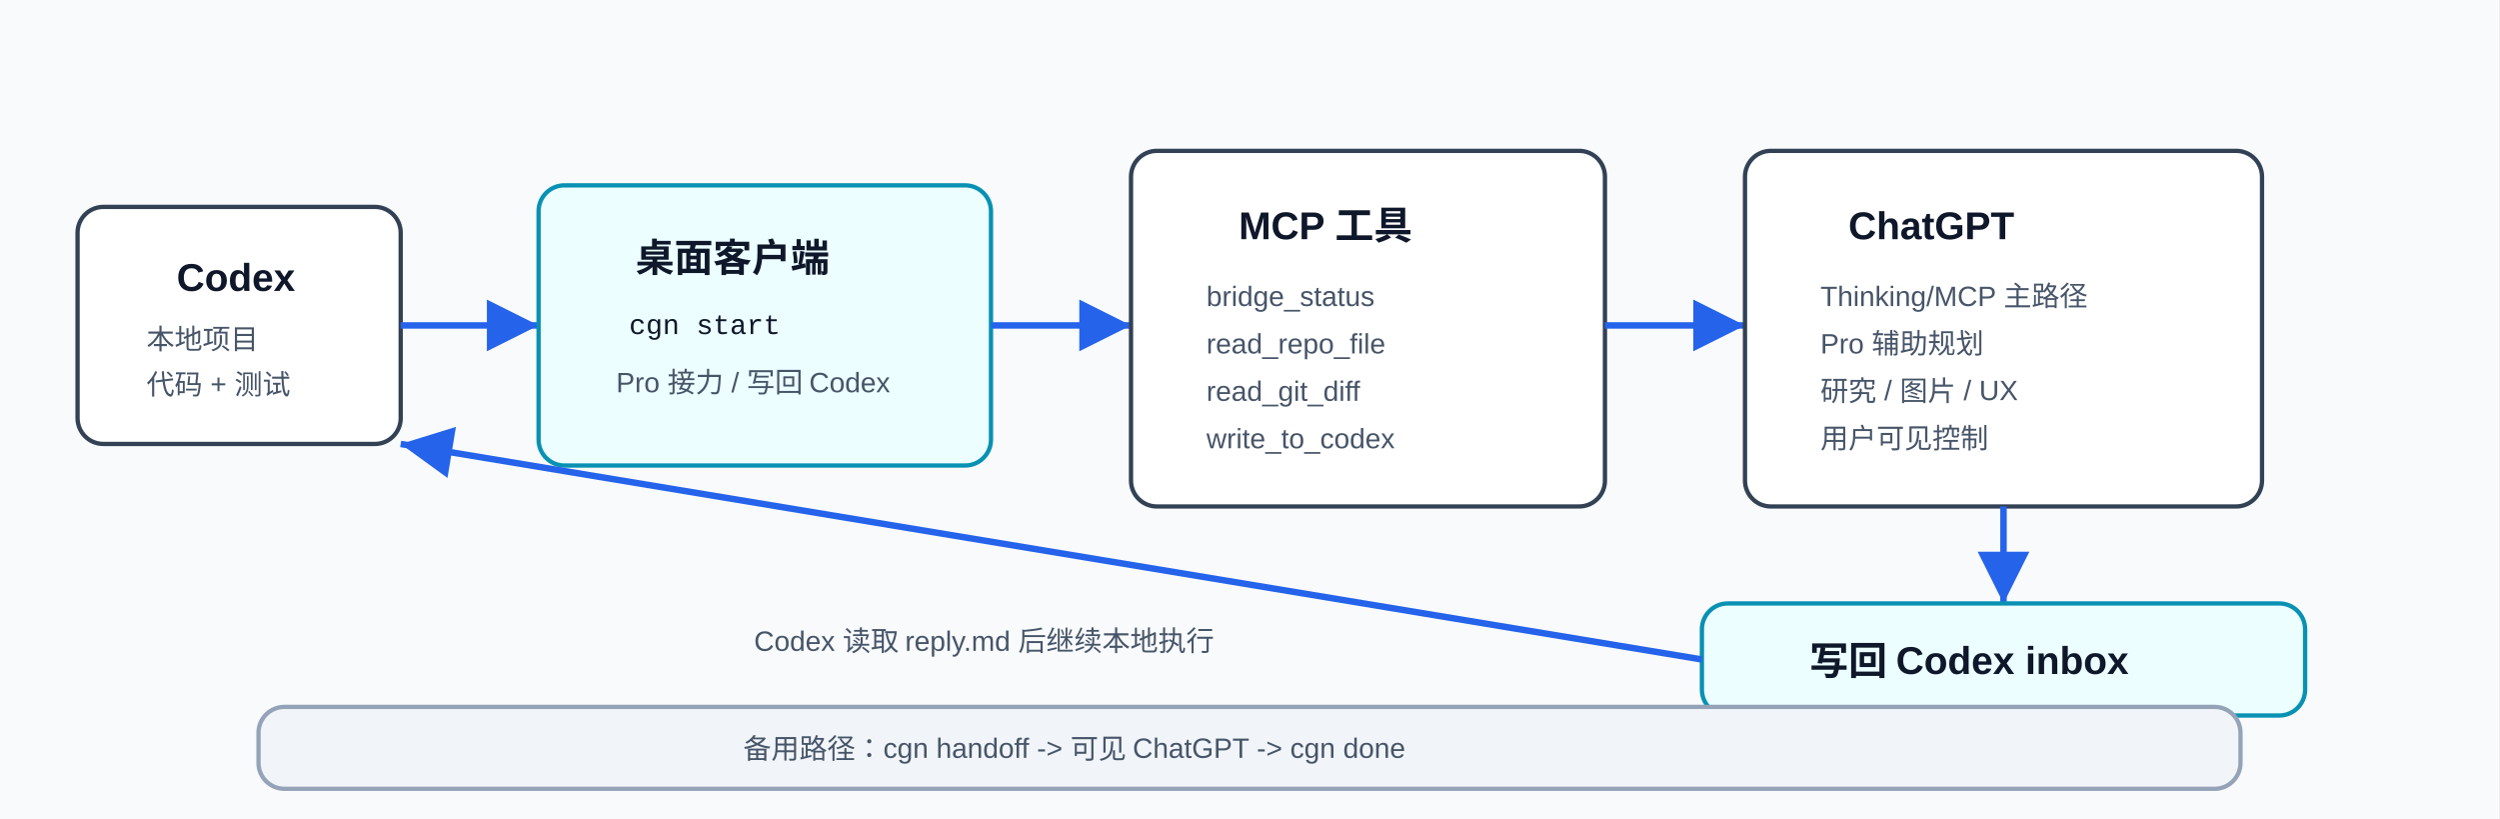
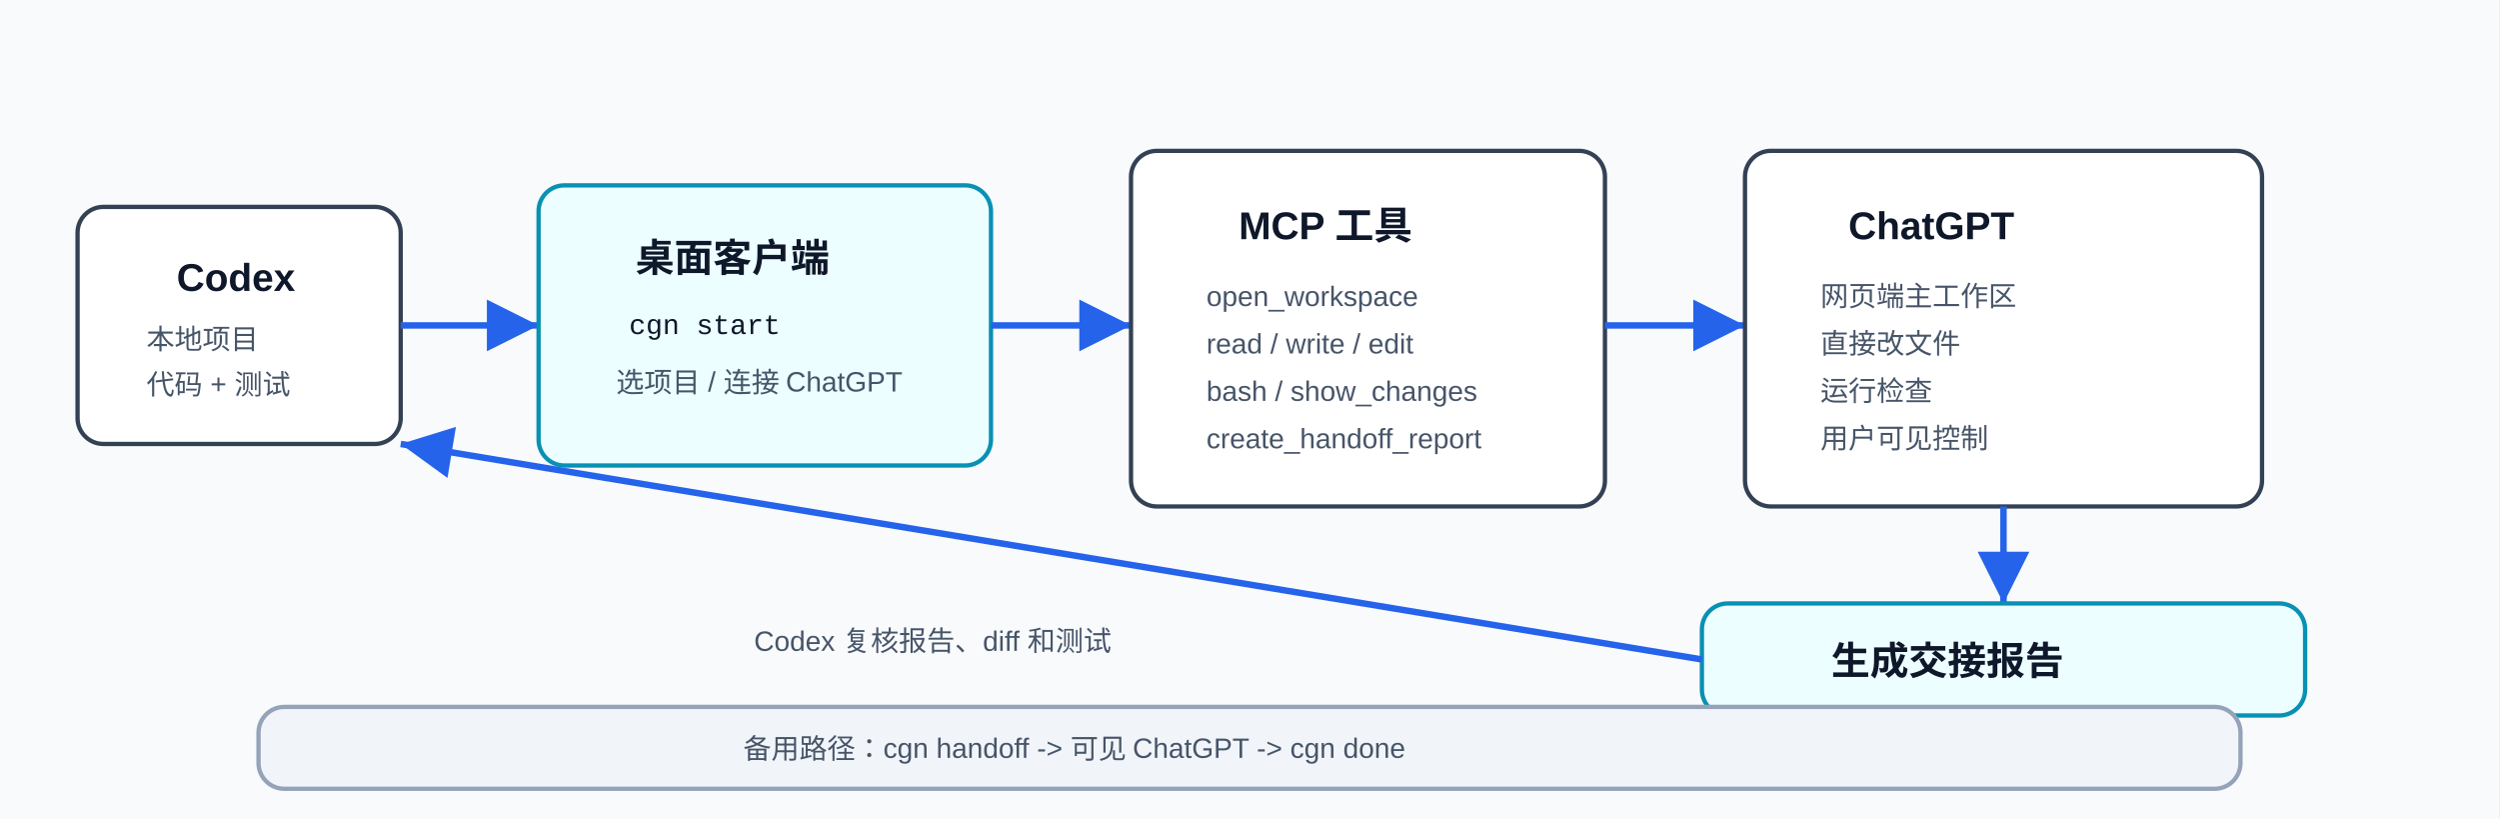
<svg xmlns="http://www.w3.org/2000/svg" width="1160" height="380" viewBox="0 0 1160 380" role="img" aria-labelledby="title desc">
  <defs>
    <style>
      .bg { fill: #f8fafc; }
      .box { fill: #ffffff; stroke: #334155; stroke-width: 2; rx: 12; }
      .accent { fill: #ecfeff; stroke: #0891b2; stroke-width: 2; rx: 12; }
      .soft { fill: #f1f5f9; stroke: #94a3b8; stroke-width: 2; rx: 12; }
      .text { fill: #0f172a; font-family: Arial, "Microsoft YaHei", sans-serif; font-size: 18px; font-weight: 700; }
      .sub { fill: #475569; font-family: Arial, "Microsoft YaHei", sans-serif; font-size: 13px; }
      .code { fill: #0f172a; font-family: Consolas, "Courier New", monospace; font-size: 13px; }
      .arrow { stroke: #2563eb; stroke-width: 3; marker-end: url(#arrow); }
      .fallback { stroke: #94a3b8; stroke-width: 3; stroke-dasharray: 8 8; marker-end: url(#arrow-soft); }
    </style>
    <marker id="arrow" markerWidth="12" markerHeight="12" refX="10" refY="6" orient="auto">
      <path d="M2,2 L10,6 L2,10 Z" fill="#2563eb" />
    </marker>
    <marker id="arrow-soft" markerWidth="12" markerHeight="12" refX="10" refY="6" orient="auto">
      <path d="M2,2 L10,6 L2,10 Z" fill="#94a3b8" />
    </marker>
  </defs>
  <rect class="bg" width="1160" height="380" />
  <rect class="box" x="36" y="96" width="150" height="110" />
  <text class="text" x="82" y="135">Codex</text>
  <text class="sub" x="68" y="162">本地项目</text>
  <text class="sub" x="68" y="183">代码 + 测试</text>
  <line class="arrow" x1="186" y1="151" x2="250" y2="151" />
  <rect class="accent" x="250" y="86" width="210" height="130" />
  <text class="text" x="295" y="126">桌面客户端</text>
  <text class="code" x="292" y="155">cgn start</text>
-   <text class="sub" x="286" y="182">Pro 接力 / 写回 Codex</text>
+   <text class="sub" x="286" y="182">选项目 / 连接 ChatGPT</text>
  <line class="arrow" x1="460" y1="151" x2="525" y2="151" />
  <rect class="box" x="525" y="70" width="220" height="165" />
  <text class="text" x="575" y="111">MCP 工具</text>
-   <text class="sub" x="560" y="142">bridge_status</text>
-   <text class="sub" x="560" y="164">read_repo_file</text>
-   <text class="sub" x="560" y="186">read_git_diff</text>
-   <text class="sub" x="560" y="208">write_to_codex</text>
+   <text class="sub" x="560" y="142">open_workspace</text>
+   <text class="sub" x="560" y="164">read / write / edit</text>
+   <text class="sub" x="560" y="186">bash / show_changes</text>
+   <text class="sub" x="560" y="208">create_handoff_report</text>
  <line class="arrow" x1="745" y1="151" x2="810" y2="151" />
  <rect class="box" x="810" y="70" width="240" height="165" />
  <text class="text" x="858" y="111">ChatGPT</text>
-   <text class="sub" x="845" y="142">Thinking/MCP 主路径</text>
-   <text class="sub" x="845" y="164">Pro 辅助规划</text>
-   <text class="sub" x="845" y="186">研究 / 图片 / UX</text>
+   <text class="sub" x="845" y="142">网页端主工作区</text>
+   <text class="sub" x="845" y="164">直接改文件</text>
+   <text class="sub" x="845" y="186">运行检查</text>
  <text class="sub" x="845" y="208">用户可见控制</text>
  <line class="arrow" x1="930" y1="235" x2="930" y2="280" />
  <rect class="accent" x="790" y="280" width="280" height="52" />
-   <text class="text" x="840" y="313">写回 Codex inbox</text>
+   <text class="text" x="850" y="313">生成交接报告</text>
  <line class="arrow" x1="790" y1="306" x2="186" y2="206" />
-   <text class="sub" x="350" y="302">Codex 读取 reply.md 后继续本地执行</text>
+   <text class="sub" x="350" y="302">Codex 复核报告、diff 和测试</text>
  <rect class="soft" x="120" y="328" width="920" height="38" />
  <text class="sub" x="345" y="352">备用路径：cgn handoff -&gt; 可见 ChatGPT -&gt; cgn done</text>
</svg>
